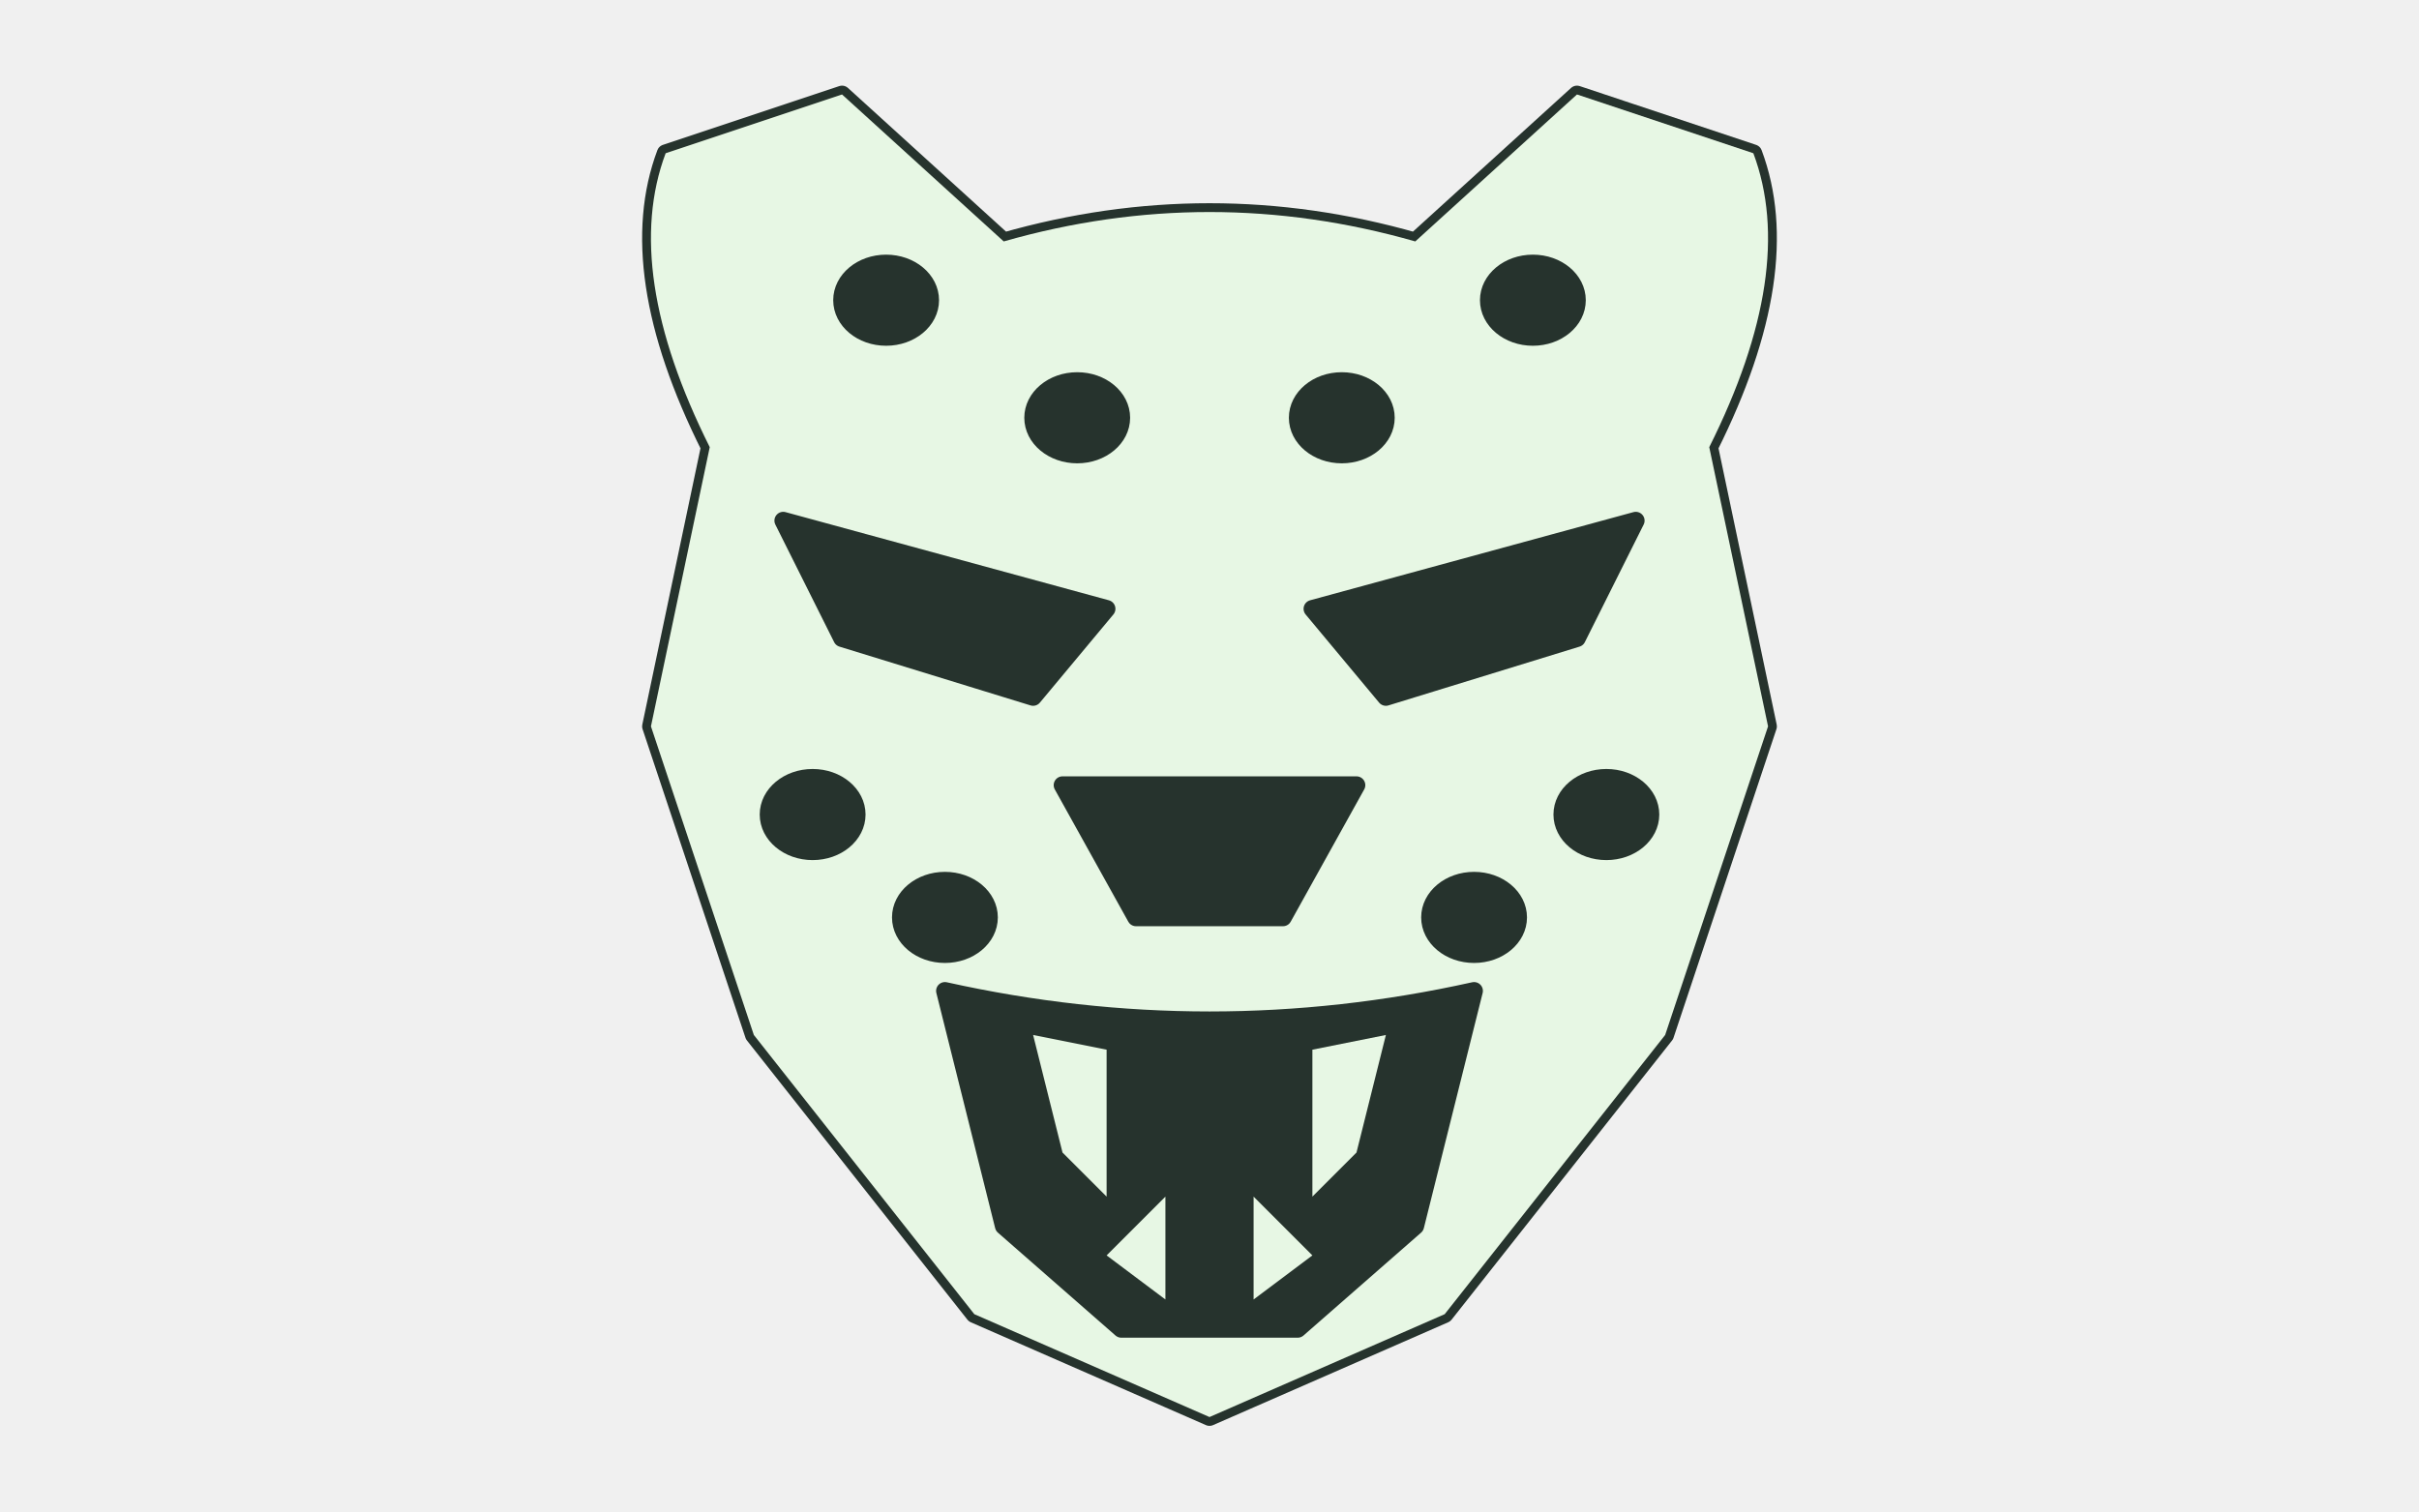
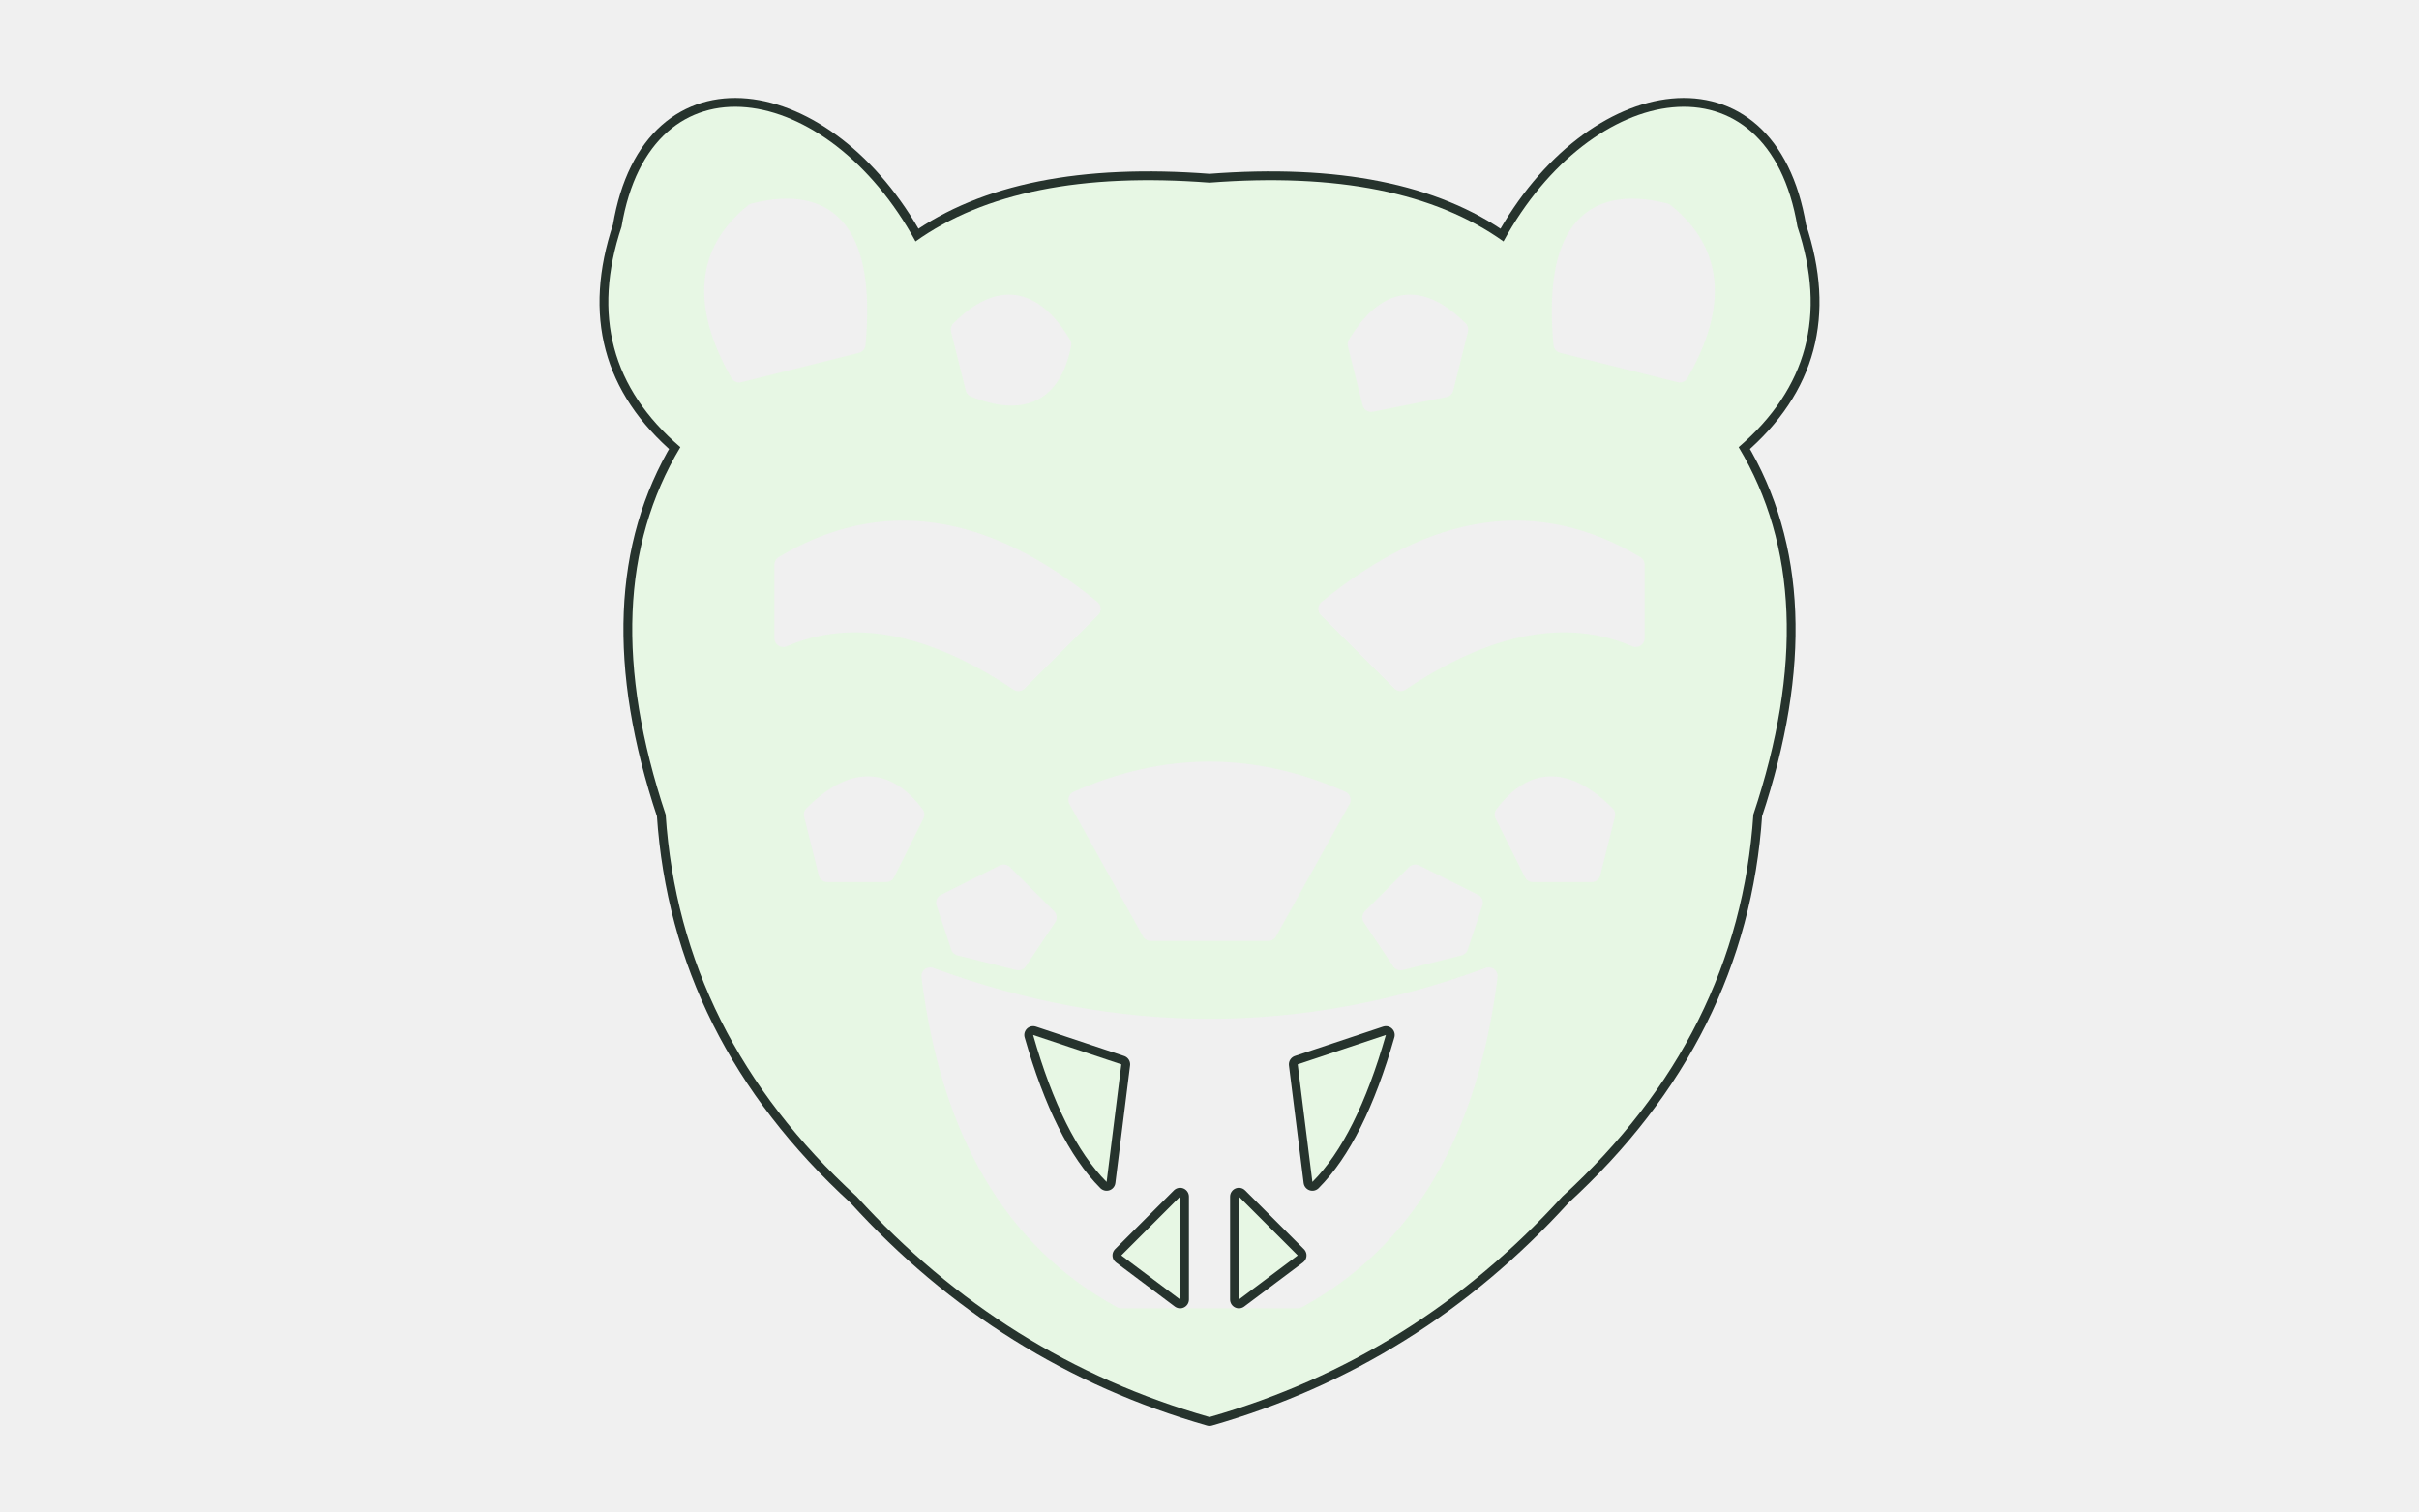
<svg xmlns="http://www.w3.org/2000/svg" width="256" height="160" viewBox="0 0 256 160">
  <g stroke="#26332d" stroke-width="1.2" paint-order="stroke fill" stroke-linejoin="round">
-     <g transform="translate(-71.11111 -44.44444) scale(1.555556)">
-       <path d="M94 59 Q88 47 91 39 L103 35 L114 45 Q128 41 142 45 L153 35 L165 39 Q168 47 162 59 L166 78 L159 99 L144 118 L128 125 L112 118 L97 99 L90 78 Z" fill="#e7f7e4" />
-       <path d="M99 64 L121 70 L116 76 L103 72Z M157 64 L135 70 L140 76 L153 72Z M118 82 L138 82 L133 91 L123 91Z M110 96 Q128 100 146 96 L142 112 L134 119 L122 119 L114 112Z" fill="#26332d" />
-       <path d="M116 99 L121 100 L121 110 L118 107Z M135 100 L140 99 L138 107 L135 110Z M121 114 L125 110 L125 117Z M131 110 L135 114 L131 117Z" fill="#e7f7e4" />
-       <ellipse cx="106" cy="49" rx="3" ry="2.5" fill="#26332d" />
-       <ellipse cx="150" cy="49" rx="3" ry="2.5" fill="#26332d" />
-       <ellipse cx="101" cy="84" rx="3" ry="2.5" fill="#26332d" />
-       <ellipse cx="155" cy="84" rx="3" ry="2.5" fill="#26332d" />
-       <ellipse cx="110" cy="91" rx="3" ry="2.5" fill="#26332d" />
-       <ellipse cx="146" cy="91" rx="3" ry="2.5" fill="#26332d" />
-       <ellipse cx="119" cy="57" rx="3" ry="2.5" fill="#26332d" />
-       <ellipse cx="137" cy="57" rx="3" ry="2.5" fill="#26332d" />
+     <g transform="translate(-71.11111 -47.55556) scale(1.555556)">
+       <defs>
+         <mask id="cut27" maskUnits="userSpaceOnUse" x="0" y="0" width="256" height="160">
+           <rect width="256" height="160" fill="white" />
+           <g fill="black" stroke="black">
+             <path d="M111 53 Q115 49 118 54 Q117 59 112 57Z M138 54 Q141 49 145 53 L144 57 L139 58Z M101 86 Q105 82 108 86 L106 90 L102 90Z M148 86 Q151 82 155 86 L154 90 L150 90Z M110 92 L114 90 L117 93 L115 96 L111 95Z M139 93 L142 90 L146 92 L145 95 L141 96Z" fill="black" />
+           </g>
+         </mask>
+       </defs>
+       <g mask="url(#cut27)">
+         <defs>
+           <mask id="cut26" maskUnits="userSpaceOnUse" x="0" y="0" width="256" height="160">
+             <rect width="256" height="160" fill="white" />
+             <g fill="black" stroke="black">
+               <path d="M97 45 Q105 43 104 54 L96 56 Q92 49 97 45Z M159 45 Q151 43 152 54 L160 56 Q164 49 159 45Z M99 69 Q109 63 120 72 L115 77 Q106 71 99 74Z M157 69 Q147 63 136 72 L141 77 Q150 71 157 74Z M119 85 Q128 81 137 85 L132 94 L124 94Z M109 97 Q128 104 147 97 Q145 113 134 119 L122 119 Q111 113 109 97Z" fill="black" />
+             </g>
+           </mask>
+         </defs>
+         <g mask="url(#cut26)">
+           <path d="M128 43 Q115 42 108 47 C102 36 90 34 88 46 Q85 55 92 61 Q86 71 91 86 Q92 101 104 112 Q114 123 128 127 Q142 123 152 112 Q164 101 165 86 Q170 71 164 61 Q171 55 168 46 C166 34 154 36 148 47 Q141 42 128 43Z" fill="#e7f7e4" />
+         </g>
+         <path d="M116 101 L122 103 L121 111 Q118 108 116 101Z M134 103 L140 101 Q138 108 135 111Z M122 116 L126 112 L126 119Z M130 112 L134 116 L130 119Z" fill="#e7f7e4" />
+       </g>
    </g>
  </g>
</svg>
